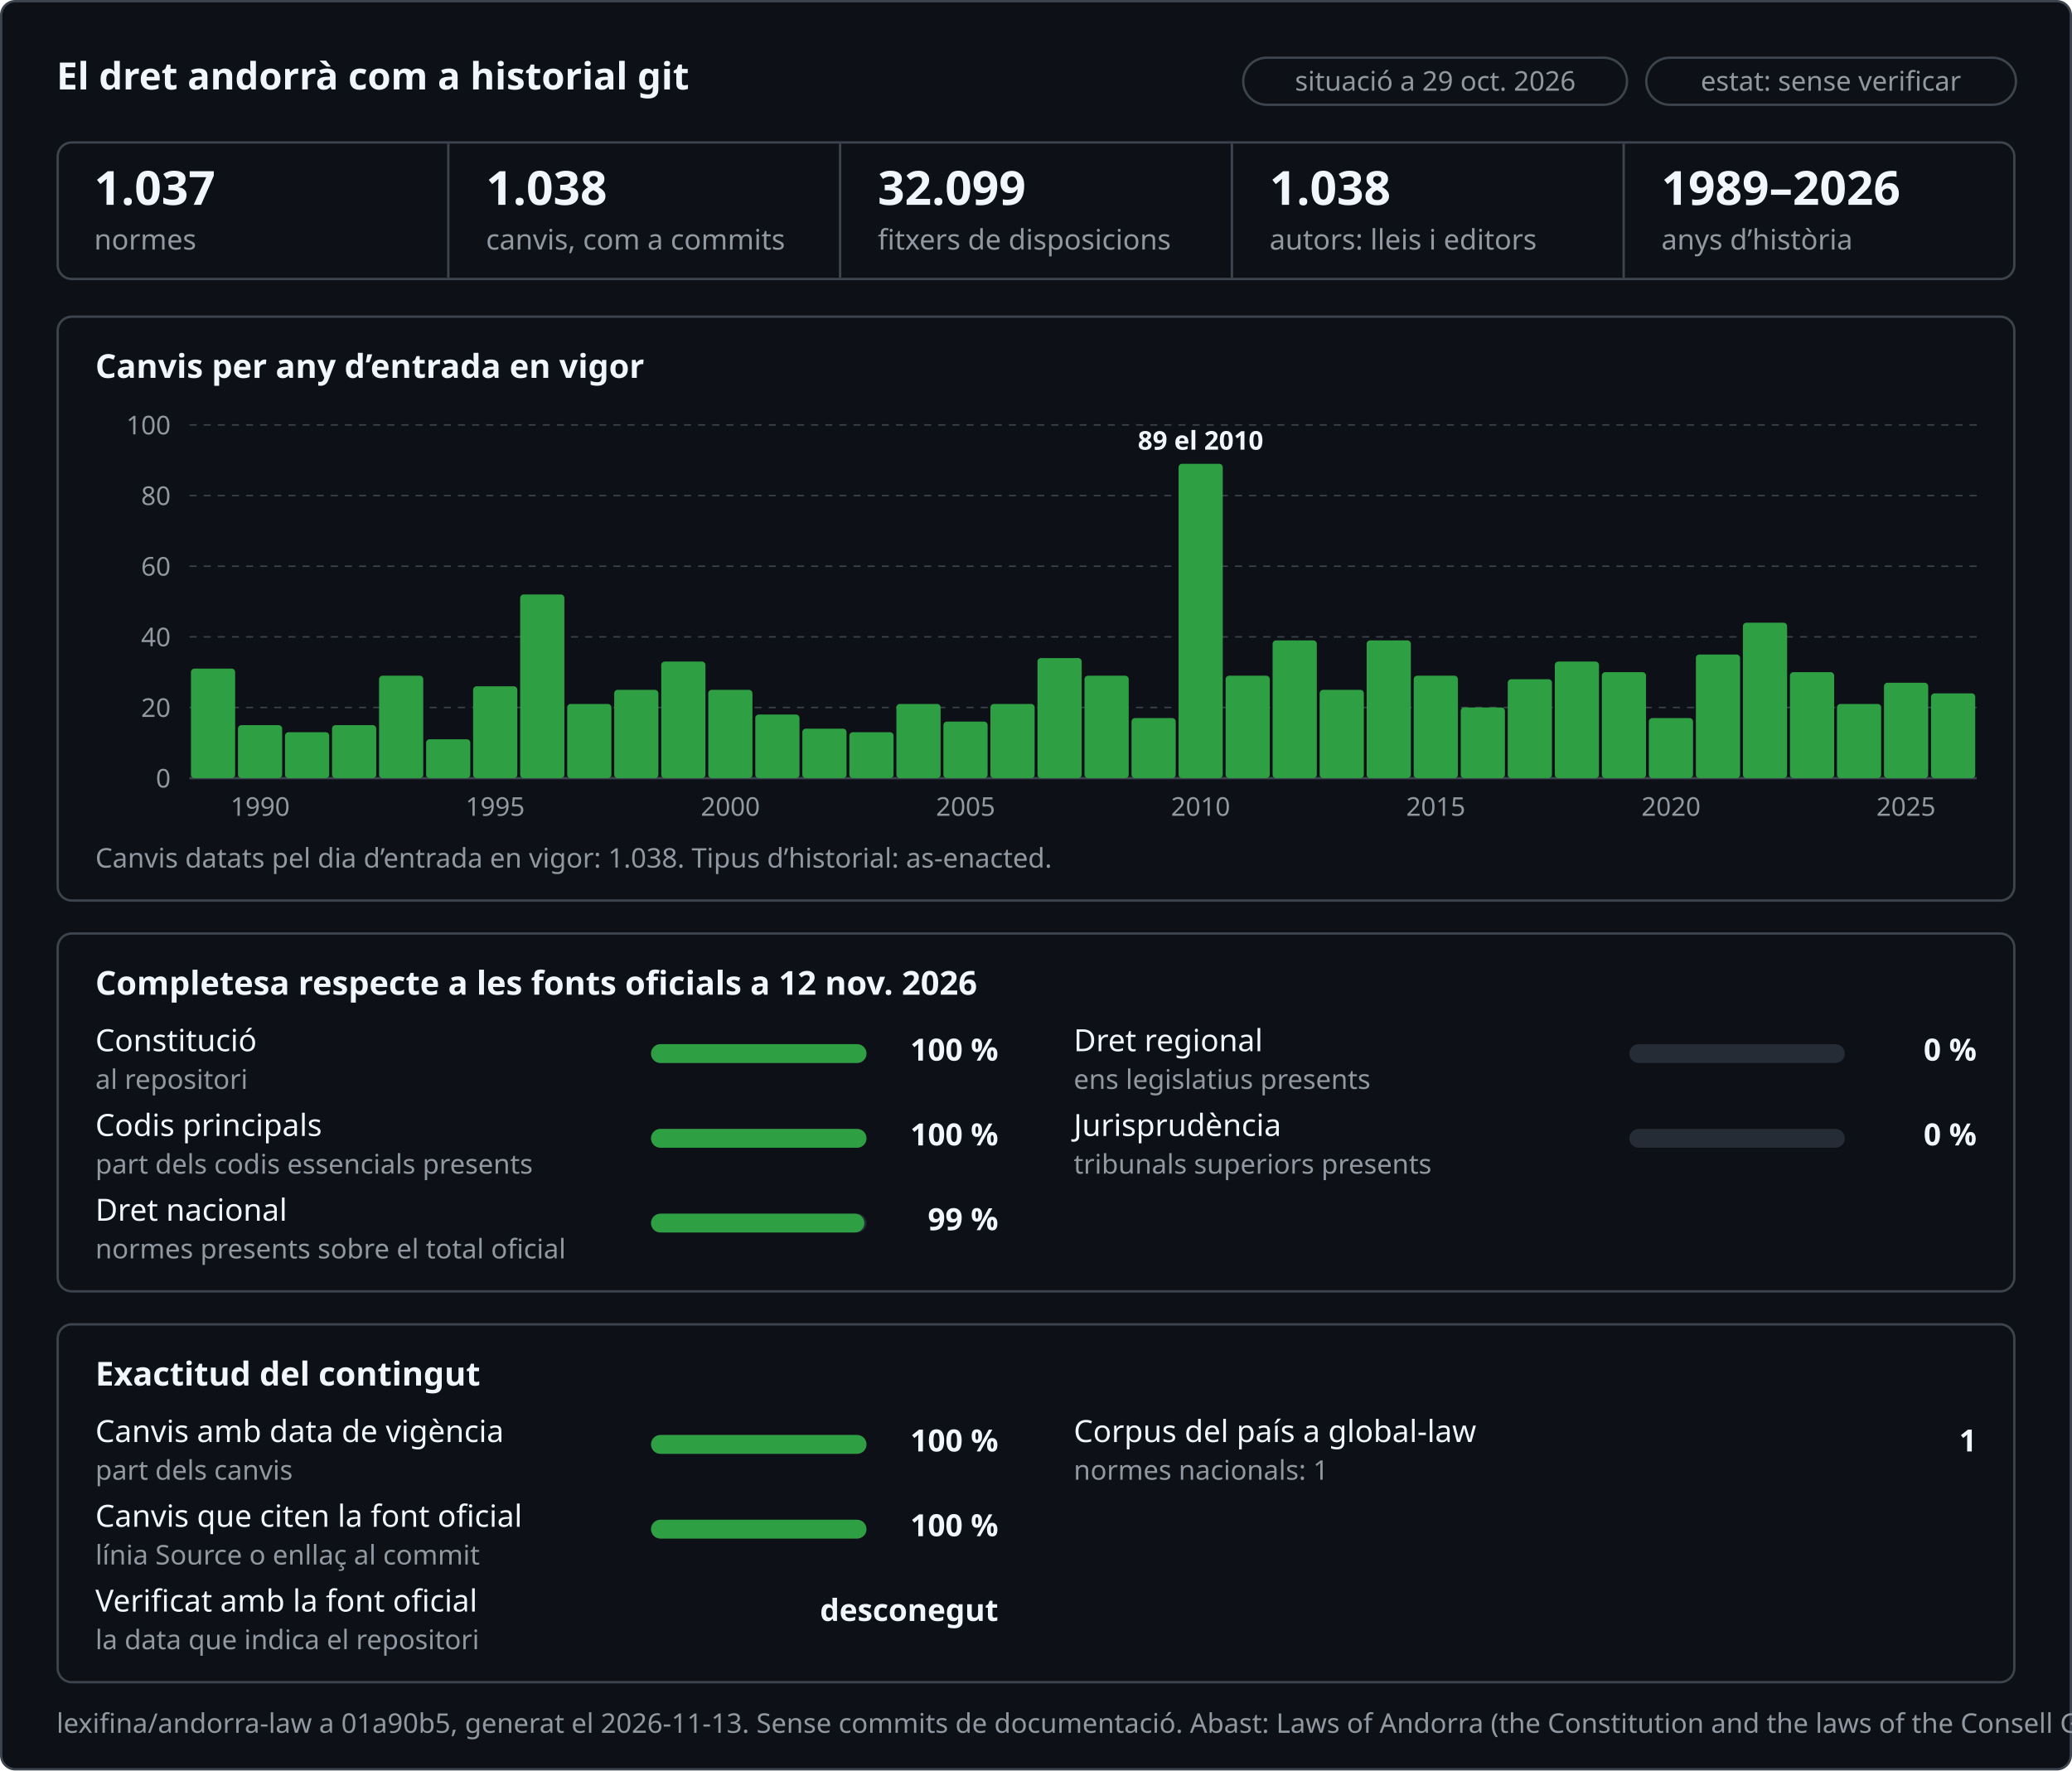
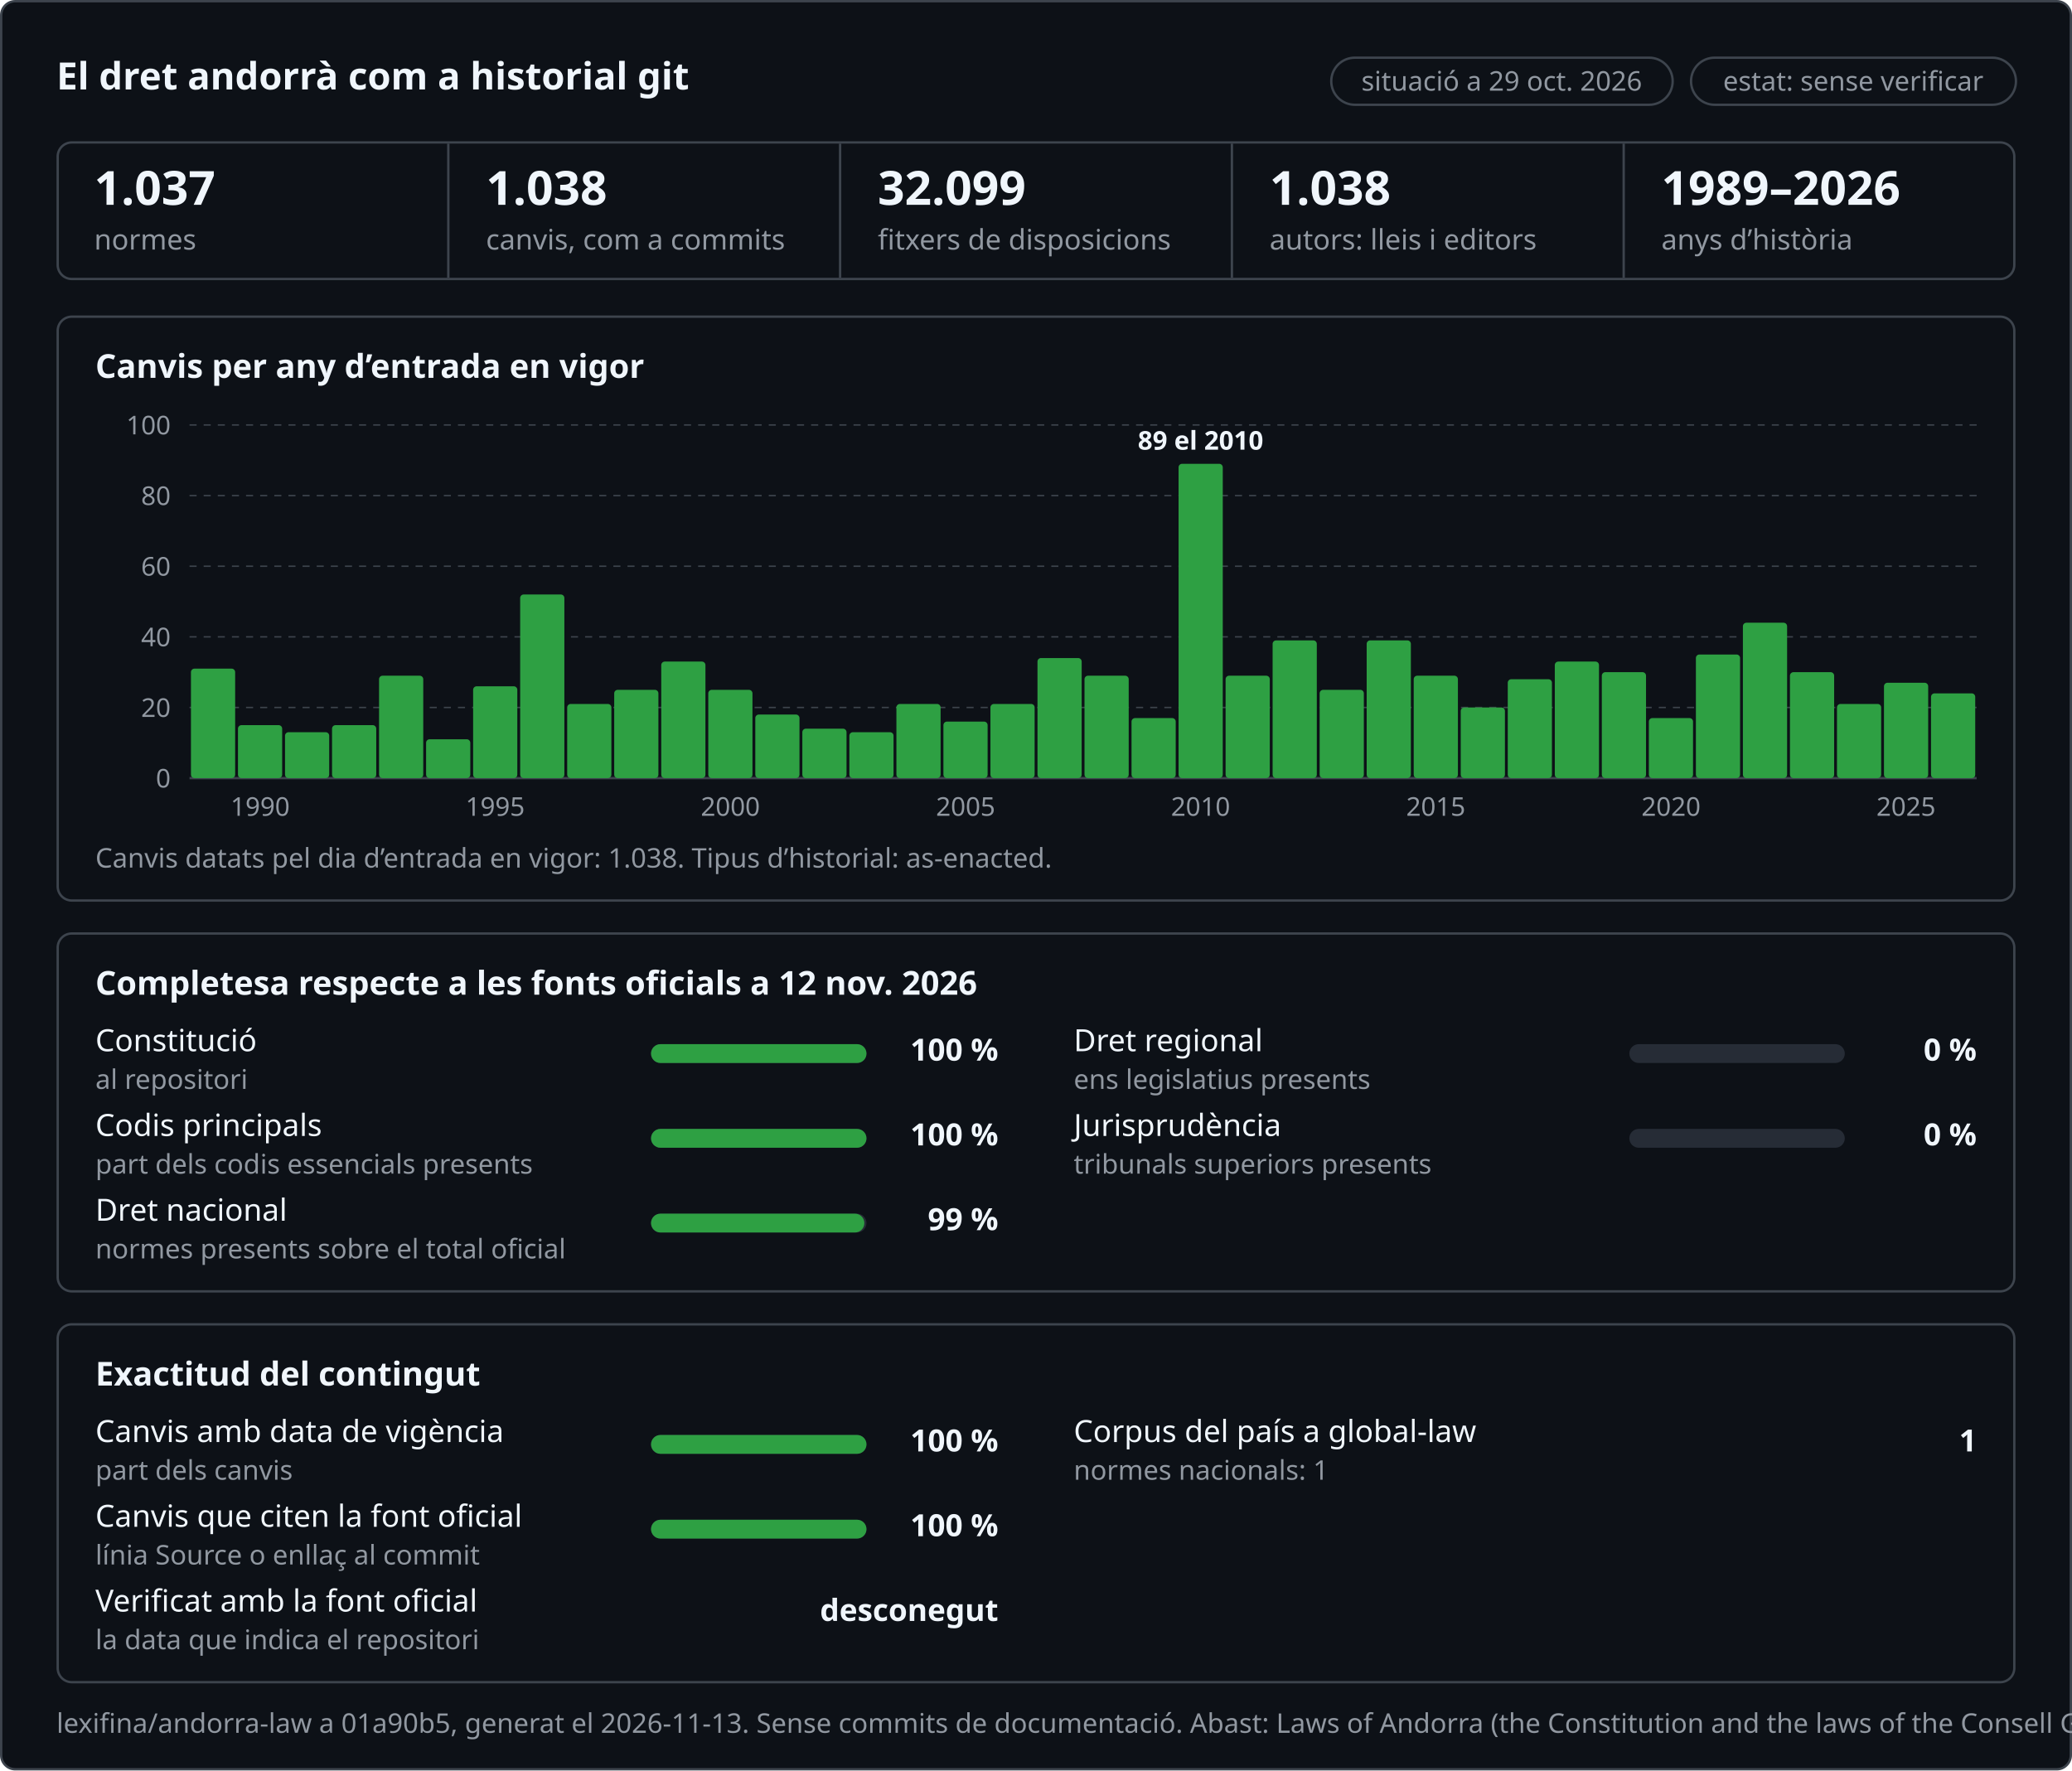
<svg xmlns="http://www.w3.org/2000/svg" width="880" height="752" viewBox="0 0 880 752" font-family="-apple-system,BlinkMacSystemFont,Segoe UI,Noto Sans,Helvetica,Arial,sans-serif">
  <rect x="0.5" y="0.5" width="879" height="751" rx="6" fill="#0d1117" stroke="#3d444d" />
  <text x="24" y="38" font-size="16" font-weight="600" fill="#f0f6fc">El dret andorrà com a historial git</text>
-   <rect x="528.0" y="24.5" width="163" height="20" rx="10" fill="none" stroke="#3d444d" />
-   <text x="609.6" y="38.5" font-size="11.5" font-weight="500" text-anchor="middle" fill="#9198a1">situació a 29 oct. 2026</text>
-   <rect x="699.2" y="24.5" width="157" height="20" rx="10" fill="none" stroke="#3d444d" />
-   <text x="777.6" y="38.5" font-size="11.5" font-weight="500" text-anchor="middle" fill="#9198a1">estat: sense verificar</text>
+   <rect x="565.4" y="24.5" width="145" height="20" rx="10" fill="none" stroke="#3d444d" />
+   <text x="637.8" y="38.5" font-size="11.5" font-weight="500" text-anchor="middle" fill="#9198a1">situació a 29 oct. 2026</text>
+   <rect x="718.2" y="24.5" width="138" height="20" rx="10" fill="none" stroke="#3d444d" />
+   <text x="787.1" y="38.5" font-size="11.5" font-weight="500" text-anchor="middle" fill="#9198a1">estat: sense verificar</text>
  <rect x="24.5" y="60.5" width="831" height="58" rx="6" fill="#0d1117" stroke="#3d444d" />
  <text x="40.0" y="87" font-size="20" font-weight="600" fill="#f0f6fc">1.037</text>
  <text x="40.0" y="106" font-size="12" fill="#9198a1">normes</text>
  <line x1="190.4" y1="61" x2="190.4" y2="118" stroke="#3d444d" />
  <text x="206.4" y="87" font-size="20" font-weight="600" fill="#f0f6fc">1.038</text>
  <text x="206.4" y="106" font-size="12" fill="#9198a1">canvis, com a commits</text>
  <line x1="356.8" y1="61" x2="356.8" y2="118" stroke="#3d444d" />
  <text x="372.8" y="87" font-size="20" font-weight="600" fill="#f0f6fc">32.099</text>
  <text x="372.8" y="106" font-size="12" fill="#9198a1">fitxers de disposicions</text>
  <line x1="523.2" y1="61" x2="523.2" y2="118" stroke="#3d444d" />
  <text x="539.2" y="87" font-size="20" font-weight="600" fill="#f0f6fc">1.038</text>
  <text x="539.2" y="106" font-size="12" fill="#9198a1">autors: lleis i editors</text>
  <line x1="689.6" y1="61" x2="689.6" y2="118" stroke="#3d444d" />
  <text x="705.6" y="87" font-size="20" font-weight="600" fill="#f0f6fc">1989–2026</text>
  <text x="705.6" y="106" font-size="12" fill="#9198a1">anys d’història</text>
  <rect x="24.5" y="134.5" width="831" height="248" rx="6" fill="#0d1117" stroke="#3d444d" />
  <text x="40.5" y="160.5" font-size="14" font-weight="600" fill="#f0f6fc">Canvis per any d’entrada en vigor</text>
  <line x1="80.5" y1="330.5" x2="839.5" y2="330.5" stroke="#3d444d" stroke-width="1" />
  <text x="72.5" y="334.5" font-size="11" text-anchor="end" fill="#9198a1">0</text>
  <line x1="80.5" y1="300.5" x2="839.5" y2="300.5" stroke="#3d444d" stroke-width="0.6" stroke-dasharray="3 3" />
  <text x="72.5" y="304.5" font-size="11" text-anchor="end" fill="#9198a1">20</text>
  <line x1="80.5" y1="270.5" x2="839.5" y2="270.5" stroke="#3d444d" stroke-width="0.6" stroke-dasharray="3 3" />
  <text x="72.5" y="274.5" font-size="11" text-anchor="end" fill="#9198a1">40</text>
  <line x1="80.5" y1="240.5" x2="839.5" y2="240.5" stroke="#3d444d" stroke-width="0.6" stroke-dasharray="3 3" />
  <text x="72.5" y="244.5" font-size="11" text-anchor="end" fill="#9198a1">60</text>
  <line x1="80.5" y1="210.5" x2="839.5" y2="210.5" stroke="#3d444d" stroke-width="0.6" stroke-dasharray="3 3" />
  <text x="72.5" y="214.5" font-size="11" text-anchor="end" fill="#9198a1">80</text>
  <line x1="80.5" y1="180.5" x2="839.5" y2="180.5" stroke="#3d444d" stroke-width="0.6" stroke-dasharray="3 3" />
  <text x="72.5" y="184.5" font-size="11" text-anchor="end" fill="#9198a1">100</text>
  <rect x="81.10" y="284.0" width="18.77" height="46.5" rx="1.5" fill="#2ea043" />
  <rect x="101.07" y="308.0" width="18.77" height="22.5" rx="1.5" fill="#2ea043" />
  <text x="110.5" y="346.5" font-size="11" text-anchor="middle" fill="#9198a1">1990</text>
  <rect x="121.05" y="311.0" width="18.77" height="19.5" rx="1.5" fill="#2ea043" />
  <rect x="141.02" y="308.0" width="18.77" height="22.5" rx="1.5" fill="#2ea043" />
  <rect x="160.99" y="287.0" width="18.77" height="43.5" rx="1.5" fill="#2ea043" />
  <rect x="180.97" y="314.0" width="18.77" height="16.5" rx="1.5" fill="#2ea043" />
  <rect x="200.94" y="291.5" width="18.77" height="39.0" rx="1.5" fill="#2ea043" />
  <text x="210.3" y="346.5" font-size="11" text-anchor="middle" fill="#9198a1">1995</text>
  <rect x="220.92" y="252.5" width="18.77" height="78.0" rx="1.5" fill="#2ea043" />
  <rect x="240.89" y="299.0" width="18.77" height="31.5" rx="1.5" fill="#2ea043" />
  <rect x="260.86" y="293.0" width="18.77" height="37.5" rx="1.5" fill="#2ea043" />
  <rect x="280.84" y="281.0" width="18.77" height="49.5" rx="1.5" fill="#2ea043" />
  <rect x="300.81" y="293.0" width="18.77" height="37.5" rx="1.5" fill="#2ea043" />
  <text x="310.2" y="346.5" font-size="11" text-anchor="middle" fill="#9198a1">2000</text>
  <rect x="320.78" y="303.5" width="18.77" height="27.0" rx="1.5" fill="#2ea043" />
  <rect x="340.76" y="309.5" width="18.77" height="21.0" rx="1.5" fill="#2ea043" />
  <rect x="360.73" y="311.0" width="18.77" height="19.5" rx="1.5" fill="#2ea043" />
  <rect x="380.71" y="299.0" width="18.77" height="31.5" rx="1.5" fill="#2ea043" />
  <rect x="400.68" y="306.5" width="18.77" height="24.0" rx="1.5" fill="#2ea043" />
  <text x="410.1" y="346.5" font-size="11" text-anchor="middle" fill="#9198a1">2005</text>
  <rect x="420.65" y="299.0" width="18.77" height="31.5" rx="1.5" fill="#2ea043" />
  <rect x="440.63" y="279.5" width="18.77" height="51.0" rx="1.5" fill="#2ea043" />
  <rect x="460.60" y="287.0" width="18.77" height="43.5" rx="1.5" fill="#2ea043" />
  <rect x="480.57" y="305.0" width="18.77" height="25.5" rx="1.5" fill="#2ea043" />
  <rect x="500.55" y="197.0" width="18.77" height="133.5" rx="1.5" fill="#2ea043" />
  <text x="509.9" y="346.5" font-size="11" text-anchor="middle" fill="#9198a1">2010</text>
  <text x="509.9" y="191.0" font-size="11" font-weight="600" text-anchor="middle" fill="#f0f6fc">89 el 2010</text>
  <rect x="520.52" y="287.0" width="18.77" height="43.5" rx="1.5" fill="#2ea043" />
  <rect x="540.49" y="272.0" width="18.77" height="58.5" rx="1.5" fill="#2ea043" />
  <rect x="560.47" y="293.0" width="18.77" height="37.5" rx="1.5" fill="#2ea043" />
  <rect x="580.44" y="272.0" width="18.77" height="58.5" rx="1.5" fill="#2ea043" />
  <rect x="600.42" y="287.0" width="18.77" height="43.5" rx="1.5" fill="#2ea043" />
  <text x="609.8" y="346.5" font-size="11" text-anchor="middle" fill="#9198a1">2015</text>
  <rect x="620.39" y="300.5" width="18.77" height="30.0" rx="1.5" fill="#2ea043" />
  <rect x="640.36" y="288.5" width="18.77" height="42.0" rx="1.5" fill="#2ea043" />
  <rect x="660.34" y="281.0" width="18.77" height="49.5" rx="1.5" fill="#2ea043" />
  <rect x="680.31" y="285.5" width="18.77" height="45.0" rx="1.5" fill="#2ea043" />
  <rect x="700.28" y="305.0" width="18.77" height="25.5" rx="1.5" fill="#2ea043" />
  <text x="709.7" y="346.5" font-size="11" text-anchor="middle" fill="#9198a1">2020</text>
  <rect x="720.26" y="278.0" width="18.77" height="52.5" rx="1.5" fill="#2ea043" />
  <rect x="740.23" y="264.5" width="18.77" height="66.0" rx="1.5" fill="#2ea043" />
  <rect x="760.21" y="285.5" width="18.77" height="45.0" rx="1.5" fill="#2ea043" />
  <rect x="780.18" y="299.0" width="18.77" height="31.5" rx="1.5" fill="#2ea043" />
  <rect x="800.15" y="290.0" width="18.77" height="40.5" rx="1.5" fill="#2ea043" />
  <text x="809.5" y="346.5" font-size="11" text-anchor="middle" fill="#9198a1">2025</text>
  <rect x="820.13" y="294.5" width="18.77" height="36.0" rx="1.5" fill="#2ea043" />
  <text x="40.5" y="368.5" font-size="11.5" fill="#9198a1">Canvis datats pel dia d’entrada en vigor: 1.038. Tipus d’historial: as-enacted.</text>
  <rect x="24.5" y="396.5" width="831" height="152" rx="6" fill="#0d1117" stroke="#3d444d" />
  <text x="40.5" y="422.5" font-size="14" font-weight="600" fill="#f0f6fc">Completesa respecte a les fonts oficials a 12 nov. 2026</text>
  <text x="40.5" y="446.5" font-size="13" fill="#f0f6fc">Constitució</text>
  <text x="40.5" y="462.5" font-size="11.5" fill="#9198a1">al repositori</text>
  <g>
    <rect x="276.5" y="443.5" width="91.5" height="8" rx="4" fill="#262c36" />
    <rect x="276.5" y="443.5" width="91.5" height="8" rx="4" fill="#2ea043" />
  </g>
  <text x="424.0" y="450.5" font-size="13" font-weight="600" text-anchor="end" fill="#f0f6fc">100 %</text>
  <text x="40.5" y="482.5" font-size="13" fill="#f0f6fc">Codis principals</text>
  <text x="40.5" y="498.5" font-size="11.5" fill="#9198a1">part dels codis essencials presents</text>
  <g>
    <rect x="276.5" y="479.5" width="91.5" height="8" rx="4" fill="#262c36" />
    <rect x="276.5" y="479.5" width="91.5" height="8" rx="4" fill="#2ea043" />
  </g>
  <text x="424.0" y="486.5" font-size="13" font-weight="600" text-anchor="end" fill="#f0f6fc">100 %</text>
  <text x="40.5" y="518.5" font-size="13" fill="#f0f6fc">Dret nacional</text>
  <text x="40.5" y="534.5" font-size="11.5" fill="#9198a1">normes presents sobre el total oficial</text>
  <g>
    <rect x="276.5" y="515.5" width="91.5" height="8" rx="4" fill="#262c36" />
    <rect x="276.5" y="515.5" width="90.6" height="8" rx="4" fill="#2ea043" />
  </g>
  <text x="424.0" y="522.5" font-size="13" font-weight="600" text-anchor="end" fill="#f0f6fc">99 %</text>
  <text x="456.0" y="446.5" font-size="13" fill="#f0f6fc">Dret regional</text>
  <text x="456.0" y="462.5" font-size="11.5" fill="#9198a1">ens legislatius presents</text>
  <g>
    <rect x="692.0" y="443.5" width="91.5" height="8" rx="4" fill="#262c36" />
  </g>
  <text x="839.5" y="450.5" font-size="13" font-weight="600" text-anchor="end" fill="#f0f6fc">0 %</text>
  <text x="456.0" y="482.5" font-size="13" fill="#f0f6fc">Jurisprudència</text>
  <text x="456.0" y="498.5" font-size="11.5" fill="#9198a1">tribunals superiors presents</text>
  <g>
    <rect x="692.0" y="479.5" width="91.5" height="8" rx="4" fill="#262c36" />
  </g>
  <text x="839.5" y="486.5" font-size="13" font-weight="600" text-anchor="end" fill="#f0f6fc">0 %</text>
  <rect x="24.5" y="562.5" width="831" height="152" rx="6" fill="#0d1117" stroke="#3d444d" />
  <text x="40.5" y="588.5" font-size="14" font-weight="600" fill="#f0f6fc">Exactitud del contingut</text>
  <text x="40.5" y="612.5" font-size="13" fill="#f0f6fc">Canvis amb data de vigència</text>
  <text x="40.5" y="628.5" font-size="11.5" fill="#9198a1">part dels canvis</text>
  <g>
    <rect x="276.5" y="609.5" width="91.5" height="8" rx="4" fill="#262c36" />
    <rect x="276.5" y="609.5" width="91.5" height="8" rx="4" fill="#2ea043" />
  </g>
  <text x="424.0" y="616.5" font-size="13" font-weight="600" text-anchor="end" fill="#f0f6fc">100 %</text>
  <text x="40.5" y="648.5" font-size="13" fill="#f0f6fc">Canvis que citen la font oficial</text>
  <text x="40.5" y="664.5" font-size="11.5" fill="#9198a1">línia Source o enllaç al commit</text>
  <g>
    <rect x="276.5" y="645.5" width="91.5" height="8" rx="4" fill="#262c36" />
    <rect x="276.5" y="645.5" width="91.5" height="8" rx="4" fill="#2ea043" />
  </g>
  <text x="424.0" y="652.5" font-size="13" font-weight="600" text-anchor="end" fill="#f0f6fc">100 %</text>
  <text x="40.5" y="684.5" font-size="13" fill="#f0f6fc">Verificat amb la font oficial</text>
  <text x="40.5" y="700.5" font-size="11.5" fill="#9198a1">la data que indica el repositori</text>
  <text x="424.0" y="688.5" font-size="13" font-weight="600" text-anchor="end" fill="#f0f6fc">desconegut</text>
  <text x="456.0" y="612.5" font-size="13" fill="#f0f6fc">Corpus del país a global-law</text>
  <text x="456.0" y="628.5" font-size="11.5" fill="#9198a1">normes nacionals: 1</text>
  <text x="839.5" y="616.5" font-size="13" font-weight="600" text-anchor="end" fill="#f0f6fc">1</text>
-   <text x="24" y="736" font-size="11.5" fill="#9198a1">lexifina/andorra-law a 01a90b5, generat el 2026-11-13. Sense commits de documentació. Abast: Laws of Andorra (the Constitution and the laws of the Consell General), as…</text>
+   <text x="24" y="736" font-size="11.5" fill="#9198a1" textLength="832" lengthAdjust="spacingAndGlyphs">lexifina/andorra-law a 01a90b5, generat el 2026-11-13. Sense commits de documentació. Abast: Laws of Andorra (the Constitution and the laws of the Consell General), as…</text>
</svg>
